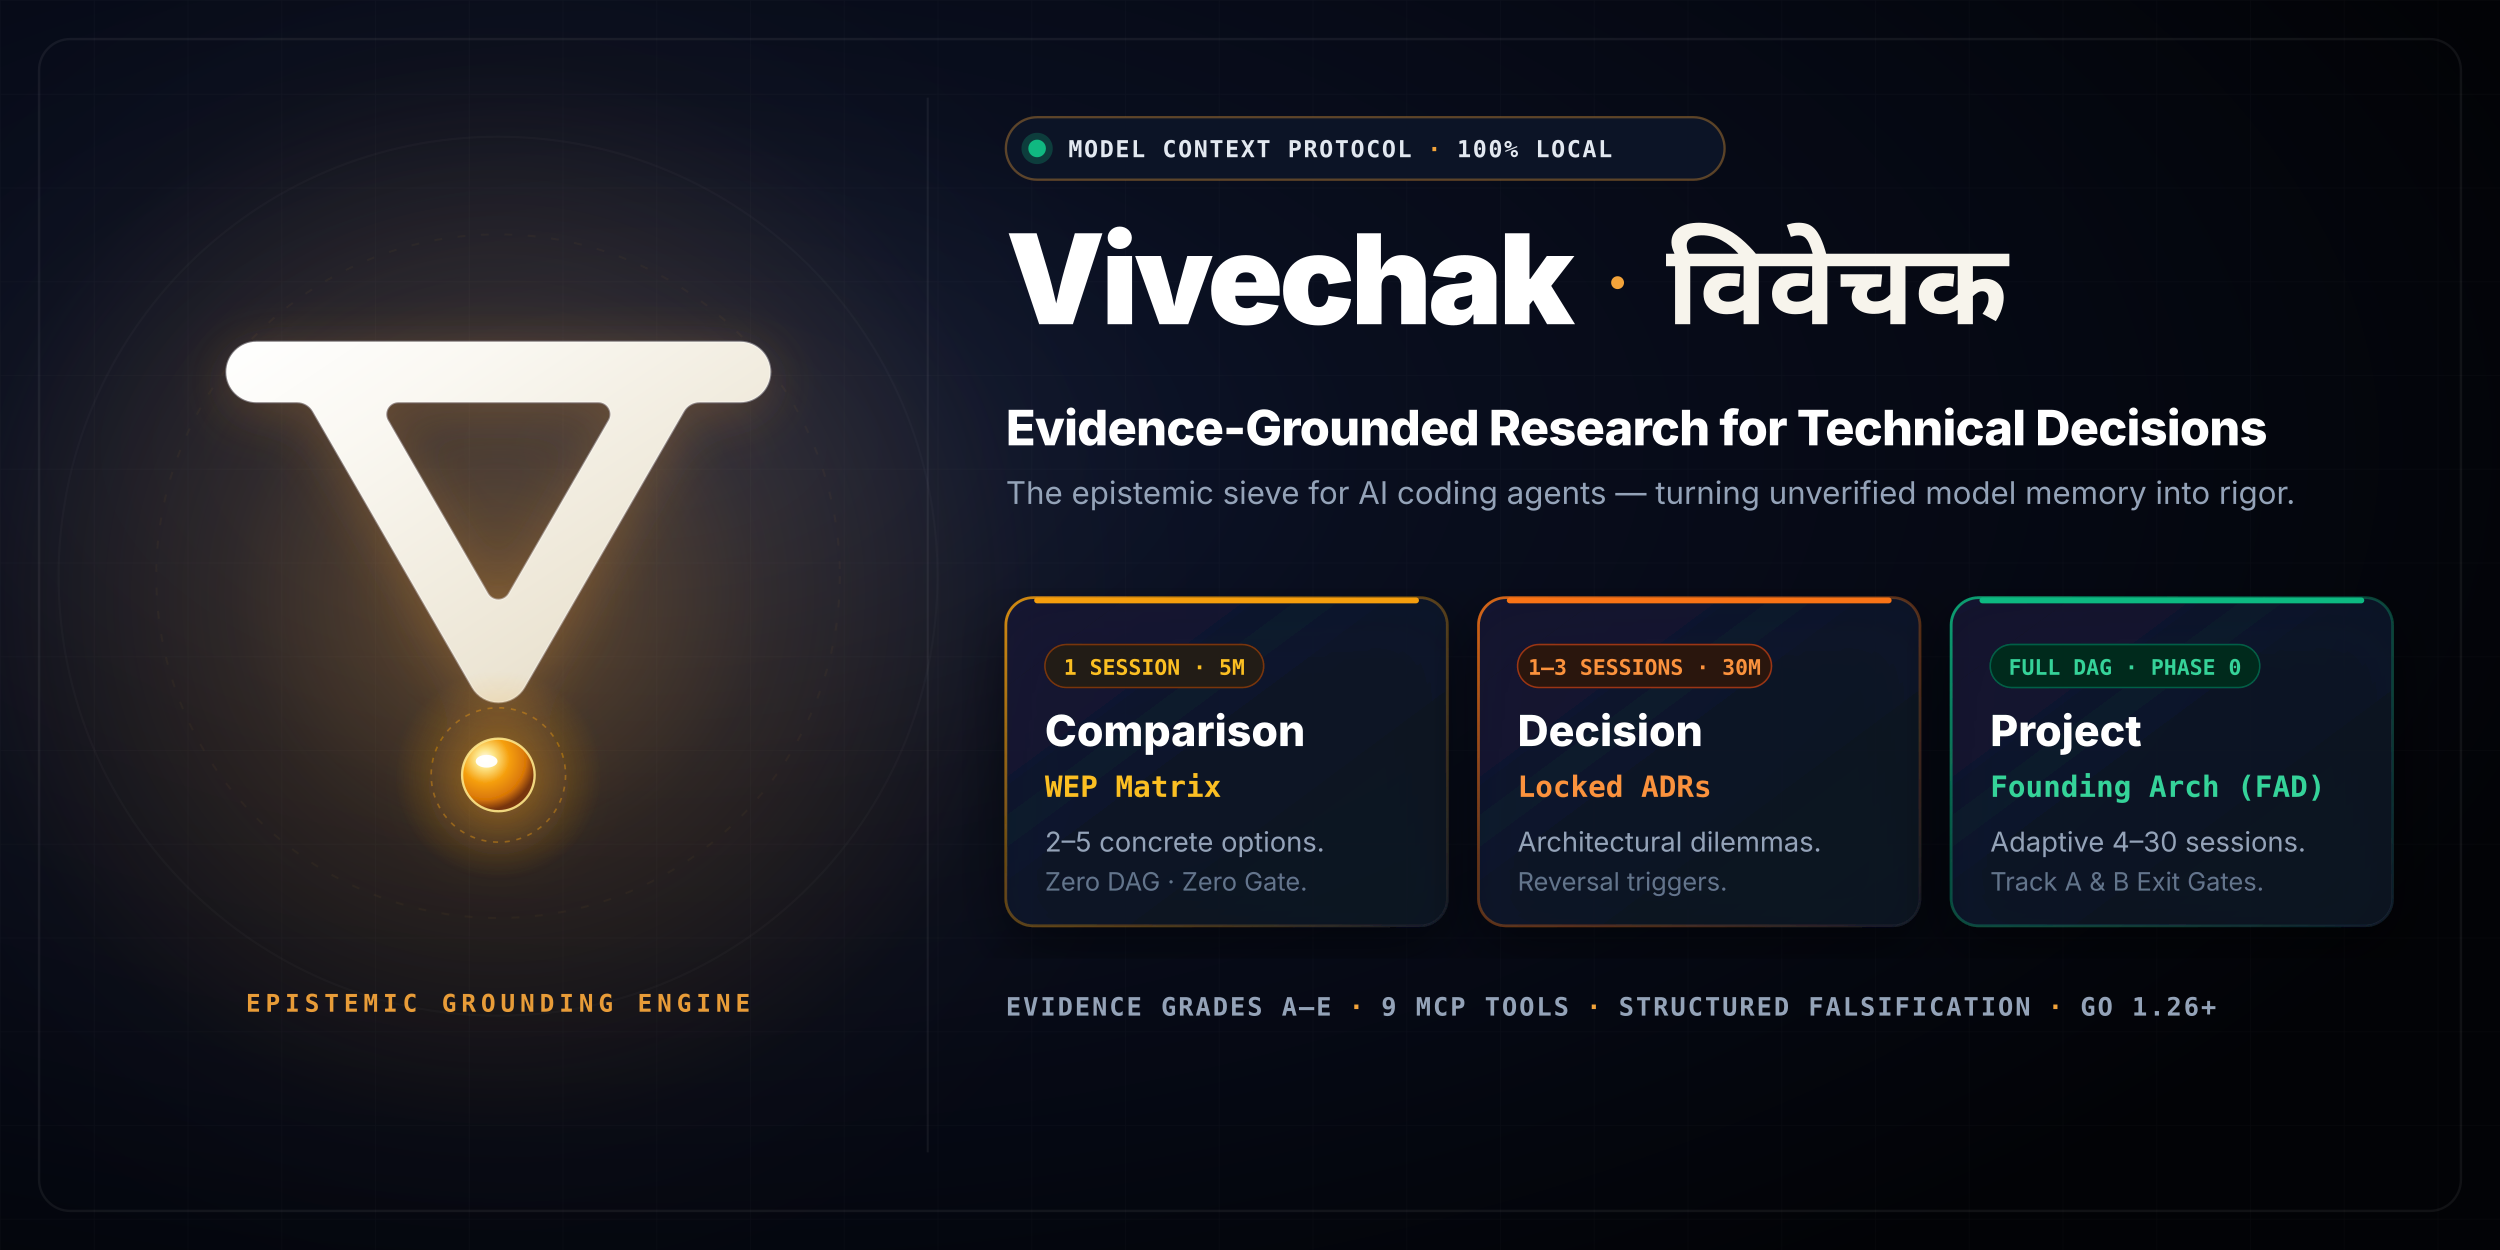
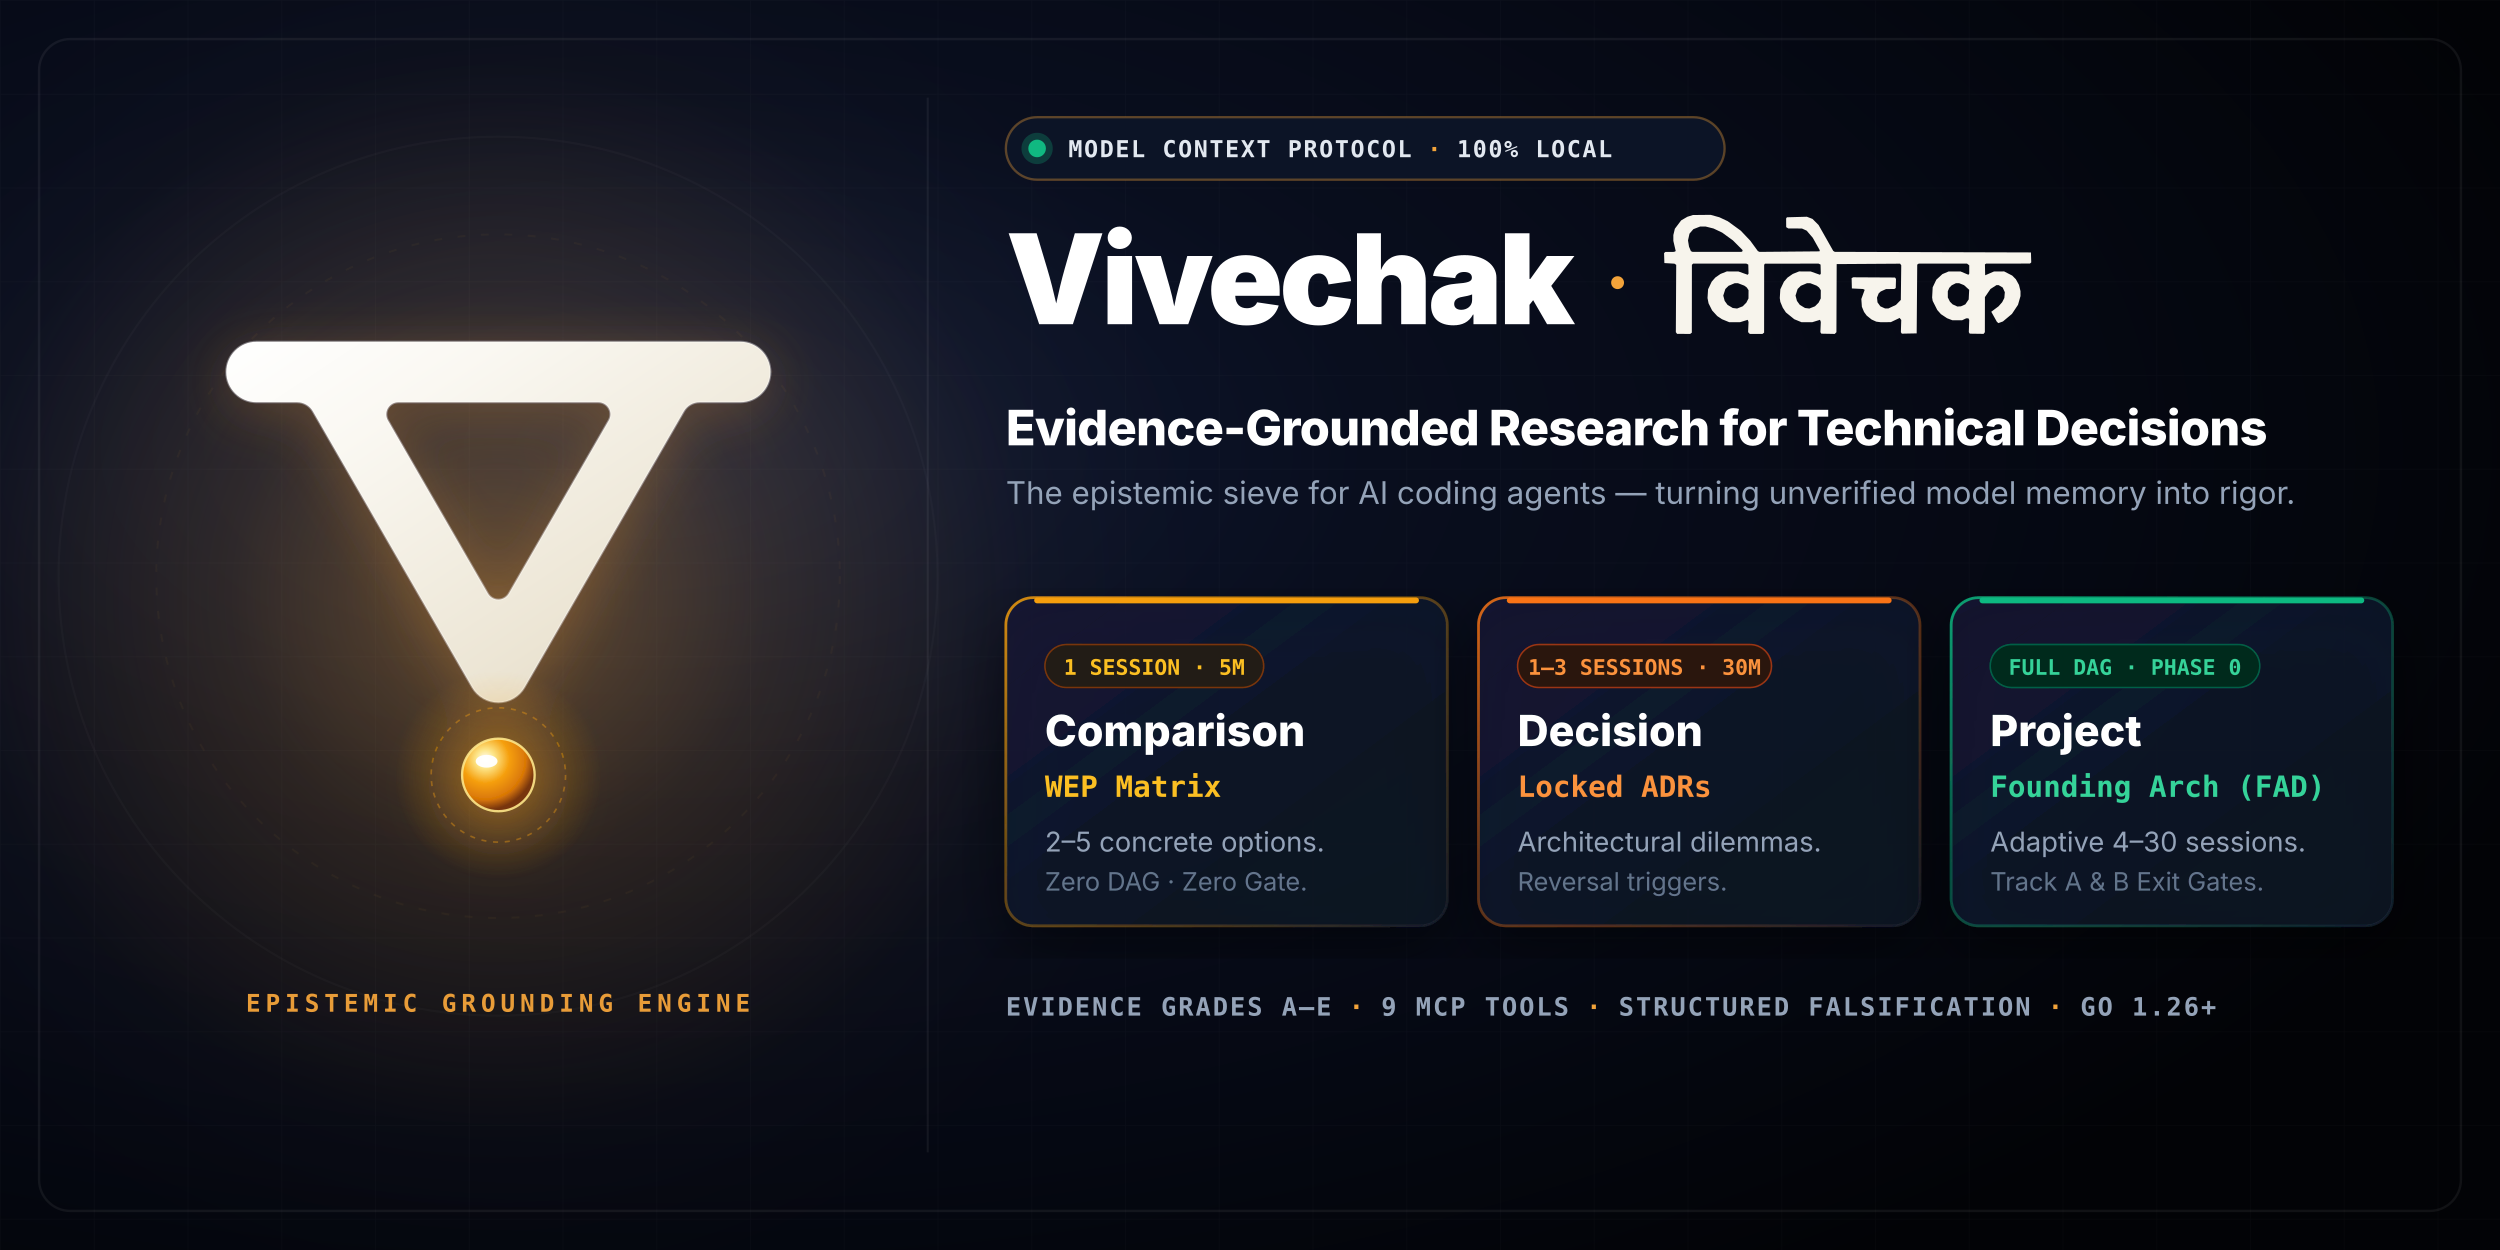
<svg xmlns="http://www.w3.org/2000/svg" viewBox="0 0 1280 640" width="1280" height="640" role="img" aria-label="Vivechak — Evidence-Grounded Research for Technical Decisions">
  <defs>
    <radialGradient id="vck_bg" cx="26%" cy="36%" r="80%">
      <stop offset="0%" stop-color="#121C38" />
      <stop offset="36%" stop-color="#090E1E" />
      <stop offset="72%" stop-color="#050812" />
      <stop offset="100%" stop-color="#020306" />
    </radialGradient>
    <radialGradient id="vck_aura" cx="50%" cy="50%" r="50%">
      <stop offset="0%" stop-color="#F2A33A" stop-opacity="0.38" />
      <stop offset="35%" stop-color="#F2A33A" stop-opacity="0.15" />
      <stop offset="70%" stop-color="#F2A33A" stop-opacity="0.02" />
      <stop offset="100%" stop-color="#000000" stop-opacity="0" />
    </radialGradient>
    <pattern id="techGrid" width="48" height="48" patternUnits="userSpaceOnUse">
      <path d="M 48 0 L 0 0 0 48" fill="none" stroke="#FFFFFF" stroke-width="0.6" stroke-opacity="0.025" />
    </pattern>
    <linearGradient id="vck_markSheen" x1="0%" y1="0%" x2="100%" y2="100%">
      <stop offset="0%" stop-color="#FFFFFF" />
      <stop offset="25%" stop-color="#FAF8F2" />
      <stop offset="70%" stop-color="#ECE5D4" />
      <stop offset="100%" stop-color="#DDD3BC" />
    </linearGradient>
    <radialGradient id="vck_drop3D" cx="32%" cy="28%" r="70%">
      <stop offset="0%" stop-color="#FFFDF7" />
      <stop offset="18%" stop-color="#FDE68A" />
      <stop offset="48%" stop-color="#F59E0B" />
      <stop offset="80%" stop-color="#D97706" />
      <stop offset="100%" stop-color="#78350F" />
    </radialGradient>
    <radialGradient id="vck_dropBloom" cx="50%" cy="50%" r="50%">
      <stop offset="0%" stop-color="#F59E0B" stop-opacity="0.85" />
      <stop offset="35%" stop-color="#F59E0B" stop-opacity="0.25" />
      <stop offset="100%" stop-color="#F59E0B" stop-opacity="0" />
    </radialGradient>
    <linearGradient id="cardBgGrad" x1="0%" y1="0%" x2="100%" y2="100%">
      <stop offset="0%" stop-color="#141F36" stop-opacity="0.80" />
      <stop offset="100%" stop-color="#0B1120" stop-opacity="0.90" />
    </linearGradient>
    <linearGradient id="borderAmberGrad" x1="0%" y1="0%" x2="100%" y2="100%">
      <stop offset="0%" stop-color="#F59E0B" stop-opacity="0.85" />
      <stop offset="40%" stop-color="#F59E0B" stop-opacity="0.35" />
      <stop offset="100%" stop-color="#1E293B" stop-opacity="0.5" />
    </linearGradient>
    <linearGradient id="borderSaffronGrad" x1="0%" y1="0%" x2="100%" y2="100%">
      <stop offset="0%" stop-color="#F97316" stop-opacity="0.85" />
      <stop offset="40%" stop-color="#F97316" stop-opacity="0.35" />
      <stop offset="100%" stop-color="#1E293B" stop-opacity="0.5" />
    </linearGradient>
    <linearGradient id="borderEmeraldGrad" x1="0%" y1="0%" x2="100%" y2="100%">
      <stop offset="0%" stop-color="#10B981" stop-opacity="0.85" />
      <stop offset="40%" stop-color="#10B981" stop-opacity="0.35" />
      <stop offset="100%" stop-color="#1E293B" stop-opacity="0.5" />
    </linearGradient>
    <filter id="vck_markShadow" x="-25%" y="-25%" width="150%" height="150%">
      <feDropShadow dx="0" dy="24" stdDeviation="28" flood-color="#000000" flood-opacity="0.9" />
      <feDropShadow dx="0" dy="6" stdDeviation="16" flood-color="#F2A33A" flood-opacity="0.25" />
    </filter>
    <filter id="vck_cardShadow" x="-10%" y="-10%" width="120%" height="120%">
      <feDropShadow dx="0" dy="12" stdDeviation="16" flood-color="#000000" flood-opacity="0.55" />
    </filter>
  </defs>
  <rect width="1280" height="640" fill="url(#vck_bg)" />
  <rect width="1280" height="640" fill="url(#techGrid)" />
  <rect x="20" y="20" width="1240" height="600" rx="16" fill="none" stroke="#FFFFFF" stroke-opacity="0.06" stroke-width="1.2" />
  <circle cx="255" cy="305" r="390" fill="url(#vck_aura)" />
  <g transform="translate(60, 50)">
    <circle cx="195" cy="245" r="225" fill="none" stroke="#FFFFFF" stroke-opacity="0.025" stroke-width="1" />
    <circle cx="195" cy="245" r="175" fill="none" stroke="#F2A33A" stroke-opacity="0.045" stroke-width="1" stroke-dasharray="4 8" />
    <g transform="translate(-25, 25) scale(0.86)" filter="url(#vck_markShadow)">
      <path fill="url(#vck_markSheen)" stroke="#FFFFFF" stroke-opacity="0.35" stroke-width="1.2" fill-rule="evenodd" d="M 112 116.25 H 400 A 18 18 0 0 1 400 152.25 H 375.8 A 10.8 10.8 0 0 0 366.45 157.65 L 271.59 321.96 A 18 18 0 0 1 240.41 321.96 L 145.55 157.65 A 10.8 10.8 0 0 0 136.2 152.25 H 112 A 18 18 0 0 1 112 116.25 Z   M 315.53 152.25 H 196.47 A 7.2 7.2 0 0 0 190.24 163.05 L 249.76 266.16 A 7.2 7.2 0 0 0 262.24 266.16 L 321.76 163.05 A 7.2 7.2 0 0 0 315.53 152.25 Z" />
      <circle cx="256" cy="374.16" r="62" fill="url(#vck_dropBloom)" />
      <circle cx="256" cy="374.16" r="40" fill="none" stroke="#F59E0B" stroke-width="1" stroke-opacity="0.4" stroke-dasharray="3 4" />
      <circle cx="256" cy="374.16" r="21.6" fill="url(#vck_drop3D)" stroke="#FDE68A" stroke-width="1.4" stroke-opacity="0.9" />
      <ellipse cx="249" cy="366" rx="6.5" ry="3.8" fill="#FFFFFF" opacity="0.95" />
    </g>
    <text x="195" y="468" text-anchor="middle" font-family="'JetBrains Mono', 'SF Mono', Consolas, monospace" font-size="12.5" font-weight="700" fill="#F2A33A" letter-spacing="2.5" opacity="0.95">
      EPISTEMIC GROUNDING ENGINE
    </text>
  </g>
  <line x1="475" y1="50" x2="475" y2="590" stroke="#FFFFFF" stroke-opacity="0.06" stroke-width="1" />
  <g transform="translate(515, 60)">
    <g transform="translate(0, 0)">
      <rect width="368" height="32" rx="16" fill="#0C1426" stroke="#F2A33A" stroke-opacity="0.35" stroke-width="1.2" />
      <circle cx="16" cy="16" r="4.5" fill="#10B981" />
      <circle cx="16" cy="16" r="8" fill="#10B981" opacity="0.25" />
      <text x="32" y="20.5" font-family="'JetBrains Mono', monospace" font-size="12" font-weight="700" fill="#E2E8F0" letter-spacing="0.8">
        MODEL CONTEXT PROTOCOL <tspan fill="#F2A33A">·</tspan> 100% LOCAL
      </text>
    </g>
    <g transform="translate(0, 106)">
      <text font-family="-apple-system, BlinkMacSystemFont, 'Segoe UI', 'Inter', Roboto, sans-serif" font-size="64" font-weight="900" fill="#FFFFFF" letter-spacing="-2">
        Vivechak
      </text>
      <text x="306" y="-4" font-family="-apple-system, BlinkMacSystemFont, 'Segoe UI', sans-serif" font-size="50" font-weight="400" fill="#F2A33A">
        ·
      </text>
-       <text x="338" font-family="'Nirmala UI', 'Noto Sans Devanagari', 'Mangal', 'Segoe UI', sans-serif" font-size="58" font-weight="700" fill="#F7F4EC">
-         विवेचक
-       </text>
+       <g transform="translate(337, -56)">
+         <path fill="#F7F4EC" fill-rule="evenodd" d="M 14.75 0.09 L 23.84 0.00 L 28.34 1.25 L 32.59 3.25 L 39.25 8.09 L 44.12 13.22 L 48.03 18.56 L 48.88 18.97 L 79.59 18.69 L 79.72 18.12 L 76.12 11.72 L 73.00 8.09 L 70.59 7.00 L 63.62 6.97 L 62.53 6.31 L 62.50 1.84 L 62.91 1.25 L 73.12 0.97 L 76.00 2.09 L 79.12 5.22 L 86.62 18.47 L 87.41 18.94 L 187.84 19.25 L 188.00 24.34 L 187.34 24.94 L 164.88 24.97 L 164.28 25.38 L 164.41 30.94 L 168.91 29.00 L 174.12 28.97 L 178.25 31.09 L 180.12 32.97 L 181.72 35.88 L 182.50 39.09 L 182.50 41.59 L 181.22 46.06 L 178.12 50.72 L 173.50 54.59 L 171.16 55.44 L 170.38 54.72 L 167.53 49.62 L 171.25 46.84 L 173.12 44.72 L 174.22 42.56 L 174.47 39.62 L 173.38 37.22 L 171.34 36.00 L 170.16 36.00 L 167.12 37.97 L 164.28 42.12 L 164.25 60.09 L 163.59 60.94 L 156.50 60.84 L 156.03 60.06 L 156.25 53.84 L 155.84 53.00 L 154.66 53.00 L 152.62 53.97 L 147.62 53.97 L 144.91 52.94 L 141.75 50.84 L 139.88 48.72 L 137.53 44.06 L 137.25 42.34 L 137.53 37.12 L 139.38 33.22 L 142.50 30.34 L 145.66 29.00 L 151.84 29.00 L 155.84 30.69 L 156.25 30.09 L 156.25 25.84 L 155.12 24.97 L 130.38 24.97 L 129.62 25.47 L 129.34 60.69 L 121.75 60.84 L 121.25 60.09 L 121.44 53.84 L 120.62 52.78 L 116.09 54.94 L 110.88 54.97 L 108.66 54.69 L 106.25 53.59 L 103.75 51.59 L 102.38 49.72 L 101.28 47.06 L 101.00 43.09 L 102.72 38.38 L 101.88 37.97 L 96.16 37.69 L 96.03 32.38 L 96.88 31.97 L 118.25 32.09 L 118.75 32.84 L 118.62 37.47 L 117.88 37.97 L 113.66 38.00 L 110.91 39.25 L 109.88 40.22 L 109.03 42.38 L 109.28 44.81 L 110.75 46.84 L 113.16 47.94 L 114.84 47.94 L 118.75 46.09 L 121.22 43.56 L 121.44 25.84 L 120.84 25.00 L 88.38 25.22 L 88.25 60.09 L 87.38 60.97 L 80.50 60.84 L 80.03 60.06 L 80.25 54.84 L 79.84 53.75 L 75.88 54.97 L 70.38 54.97 L 66.66 53.44 L 62.38 49.97 L 60.78 47.56 L 59.53 44.56 L 59.25 42.59 L 59.53 38.12 L 61.38 34.22 L 63.25 32.09 L 65.91 30.25 L 69.12 28.97 L 75.09 29.00 L 79.84 30.69 L 80.25 30.09 L 80.12 25.47 L 79.12 24.97 L 51.66 25.00 L 51.25 25.59 L 51.22 60.31 L 50.38 60.97 L 43.88 60.97 L 43.03 60.06 L 43.25 54.84 L 42.84 53.75 L 38.88 54.97 L 33.38 54.97 L 29.66 53.44 L 27.25 51.84 L 24.62 48.97 L 22.78 45.31 L 22.25 42.59 L 22.53 38.12 L 24.38 34.22 L 26.25 32.09 L 28.91 30.25 L 32.12 28.97 L 38.09 29.00 L 42.84 30.69 L 43.25 30.09 L 43.12 25.47 L 42.12 24.97 L 14.88 24.97 L 14.25 25.59 L 14.22 60.31 L 13.38 60.97 L 6.66 60.94 L 6.03 60.06 L 6.22 25.62 L 5.34 25.00 L 0.16 24.69 L 0.00 19.59 L 0.66 19.00 L 5.12 18.97 L 5.97 18.56 L 4.75 13.34 L 4.75 10.34 L 5.53 7.12 L 8.75 2.84 L 11.91 1.00 Z M 18.41 6.00 L 15.00 7.34 L 13.03 9.62 L 12.25 13.09 L 12.78 16.31 L 13.75 18.59 L 14.62 18.97 L 34.12 18.97 L 39.62 18.97 L 40.22 18.56 L 40.12 17.97 L 35.25 13.09 L 29.75 9.09 L 25.34 7.00 L 21.34 6.00 Z M 36.16 35.00 L 33.00 36.34 L 31.38 37.97 L 30.31 41.34 L 31.03 44.06 L 32.50 46.09 L 35.16 47.69 L 37.38 47.97 L 40.25 46.84 L 42.12 44.97 L 43.22 42.81 L 43.25 38.59 L 42.38 37.22 L 41.09 36.25 L 37.84 35.00 Z M 73.16 35.00 L 70.00 36.34 L 68.38 37.97 L 67.31 41.34 L 68.03 44.06 L 69.50 46.09 L 72.16 47.69 L 74.38 47.97 L 77.25 46.84 L 79.12 44.97 L 80.22 42.81 L 80.25 38.59 L 79.38 37.22 L 78.09 36.25 L 74.84 35.00 Z M 149.41 35.00 L 147.25 36.09 L 146.03 37.38 L 145.28 39.12 L 145.28 42.31 L 146.38 44.47 L 147.75 45.84 L 150.16 46.94 L 152.00 46.84 L 154.25 45.84 L 155.97 43.31 L 156.22 38.38 L 153.59 36.00 L 151.09 35.00 Z" />
+       </g>
    </g>
    <g transform="translate(0, 168)">
      <text font-family="-apple-system, BlinkMacSystemFont, 'Segoe UI', 'Inter', Roboto, sans-serif" font-size="25" font-weight="800" fill="#FFFFFF" letter-spacing="-0.4">
        Evidence-Grounded Research for Technical Decisions
      </text>
      <text y="30" font-family="-apple-system, BlinkMacSystemFont, 'Segoe UI', sans-serif" font-size="16" font-weight="400" fill="#94A3B8">
        The epistemic sieve for AI coding agents — turning unverified model memory into rigor.
      </text>
    </g>
    <g transform="translate(0, 246)">
      <g transform="translate(0, 0)" filter="url(#vck_cardShadow)">
        <rect width="226" height="168" rx="14" fill="url(#cardBgGrad)" stroke="url(#borderAmberGrad)" stroke-width="1.4" />
        <path d="M 16 1.4 L 210 1.4" stroke="#F59E0B" stroke-width="3" stroke-linecap="round" />
        <g transform="translate(20, 24)">
          <rect width="112" height="22" rx="11" fill="#241B12" stroke="#78350F" stroke-width="0.8" />
          <text x="56" y="15.5" text-anchor="middle" font-family="'JetBrains Mono', monospace" font-size="11" font-weight="700" fill="#FBBF24">
            1 SESSION · 5M
          </text>
          <text y="52" font-family="-apple-system, BlinkMacSystemFont, 'Segoe UI', sans-serif" font-size="22" font-weight="800" fill="#FFFFFF">
            Comparison
          </text>
          <text y="78" font-family="'JetBrains Mono', monospace" font-size="15" font-weight="700" fill="#FBBF24">
            WEP Matrix
          </text>
          <text y="106" font-family="-apple-system, BlinkMacSystemFont, 'Segoe UI', sans-serif" font-size="14" font-weight="400" fill="#94A3B8">
            2–5 concrete options.
          </text>
          <text y="126" font-family="-apple-system, BlinkMacSystemFont, 'Segoe UI', sans-serif" font-size="13" font-weight="400" fill="#64748B">
            Zero DAG · Zero Gate.
          </text>
        </g>
      </g>
      <g transform="translate(242, 0)" filter="url(#vck_cardShadow)">
        <rect width="226" height="168" rx="14" fill="url(#cardBgGrad)" stroke="url(#borderSaffronGrad)" stroke-width="1.4" />
        <path d="M 16 1.4 L 210 1.4" stroke="#F97316" stroke-width="3" stroke-linecap="round" />
        <g transform="translate(20, 24)">
          <rect width="130" height="22" rx="11" fill="#2C160C" stroke="#9A3412" stroke-width="0.8" />
          <text x="65" y="15.5" text-anchor="middle" font-family="'JetBrains Mono', monospace" font-size="11" font-weight="700" fill="#FB923C">
            1–3 SESSIONS · 30M
          </text>
          <text y="52" font-family="-apple-system, BlinkMacSystemFont, 'Segoe UI', sans-serif" font-size="22" font-weight="800" fill="#FFFFFF">
            Decision
          </text>
          <text y="78" font-family="'JetBrains Mono', monospace" font-size="15" font-weight="700" fill="#FB923C">
            Locked ADRs
          </text>
          <text y="106" font-family="-apple-system, BlinkMacSystemFont, 'Segoe UI', sans-serif" font-size="14" font-weight="400" fill="#94A3B8">
            Architectural dilemmas.
          </text>
          <text y="126" font-family="-apple-system, BlinkMacSystemFont, 'Segoe UI', sans-serif" font-size="13" font-weight="400" fill="#64748B">
            Reversal triggers.
          </text>
        </g>
      </g>
      <g transform="translate(484, 0)" filter="url(#vck_cardShadow)">
        <rect width="226" height="168" rx="14" fill="url(#cardBgGrad)" stroke="url(#borderEmeraldGrad)" stroke-width="1.4" />
        <path d="M 16 1.4 L 210 1.4" stroke="#10B981" stroke-width="3" stroke-linecap="round" />
        <g transform="translate(20, 24)">
          <rect width="138" height="22" rx="11" fill="#06291C" stroke="#065F46" stroke-width="0.8" />
          <text x="69" y="15.5" text-anchor="middle" font-family="'JetBrains Mono', monospace" font-size="11" font-weight="700" fill="#34D399">
            FULL DAG · PHASE 0
          </text>
          <text y="52" font-family="-apple-system, BlinkMacSystemFont, 'Segoe UI', sans-serif" font-size="22" font-weight="800" fill="#FFFFFF">
            Project
          </text>
          <text y="78" font-family="'JetBrains Mono', monospace" font-size="15" font-weight="700" fill="#34D399">
            Founding Arch (FAD)
          </text>
          <text y="106" font-family="-apple-system, BlinkMacSystemFont, 'Segoe UI', sans-serif" font-size="14" font-weight="400" fill="#94A3B8">
            Adaptive 4–30 sessions.
          </text>
          <text y="126" font-family="-apple-system, BlinkMacSystemFont, 'Segoe UI', sans-serif" font-size="13" font-weight="400" fill="#64748B">
            Track A &amp; B Exit Gates.
          </text>
        </g>
      </g>
    </g>
    <g transform="translate(0, 460)">
      <text font-family="'JetBrains Mono', 'SF Mono', Consolas, monospace" font-size="13" font-weight="700" fill="#94A3B8" letter-spacing="1">
        EVIDENCE GRADES A–E <tspan fill="#F2A33A">·</tspan> 9 MCP TOOLS <tspan fill="#F2A33A">·</tspan> STRUCTURED FALSIFICATION <tspan fill="#F2A33A">·</tspan> GO 1.26+
      </text>
    </g>
  </g>
</svg>
